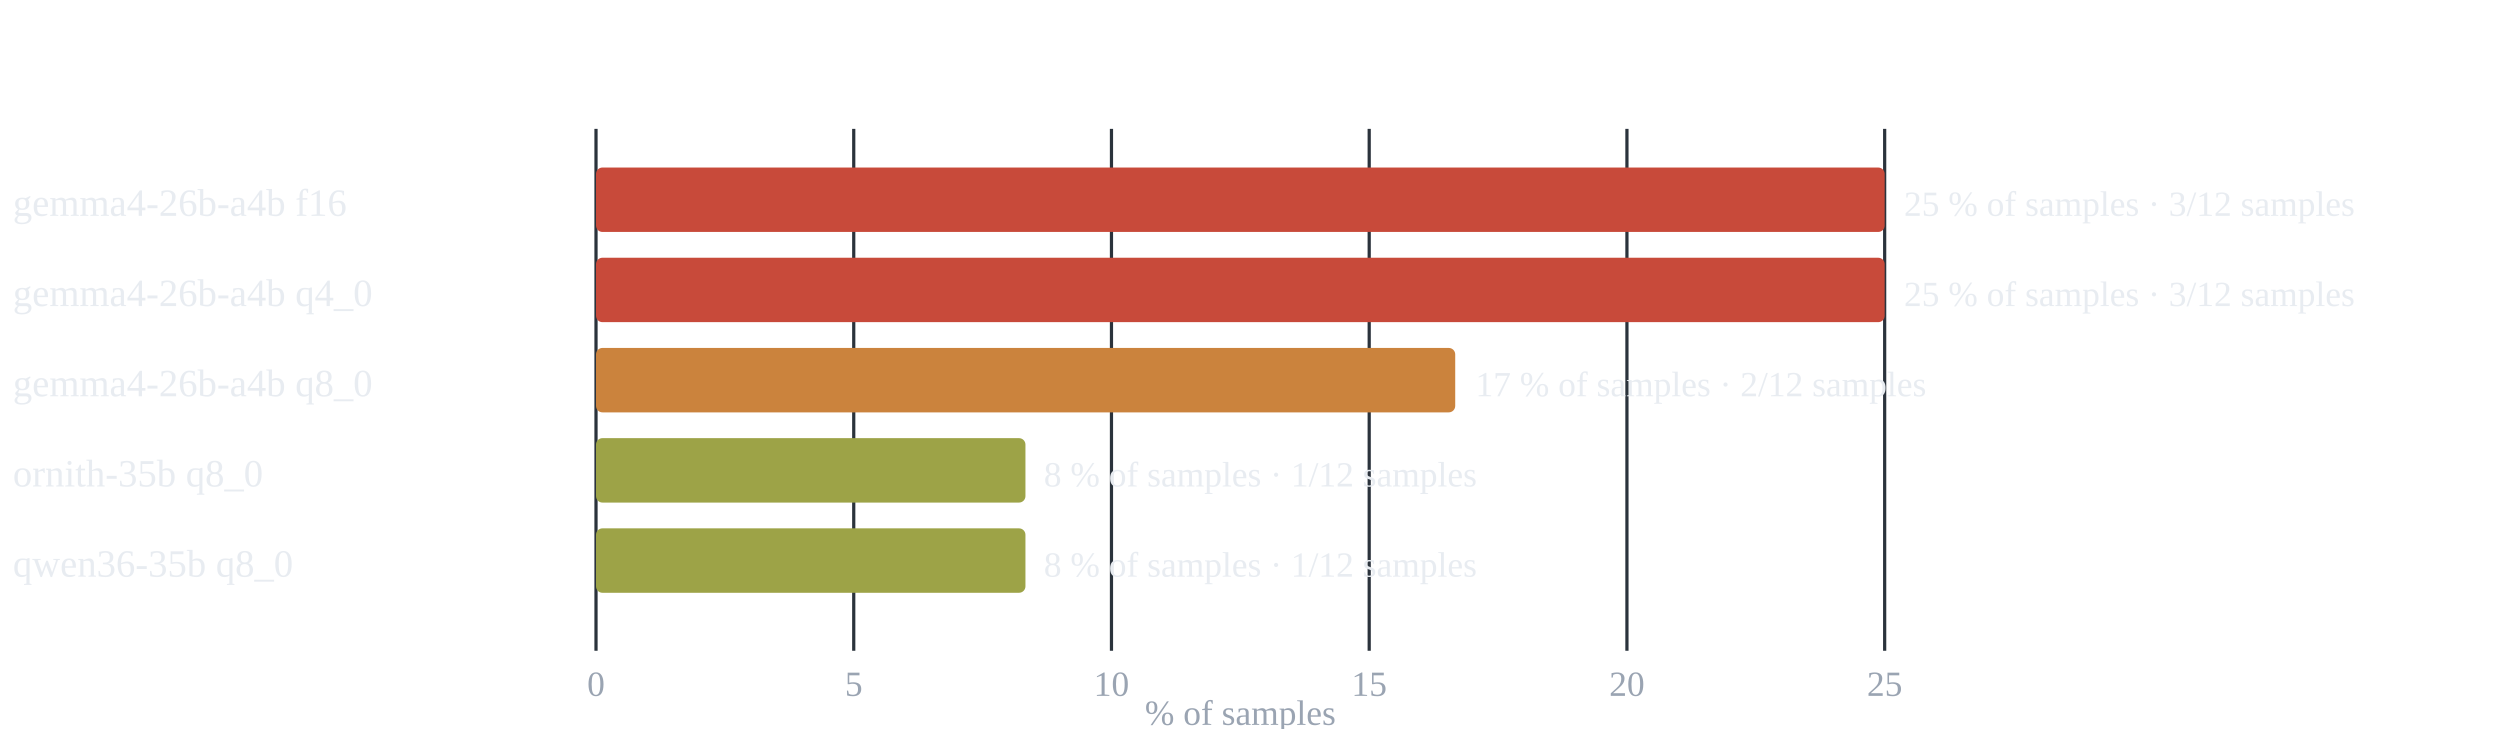
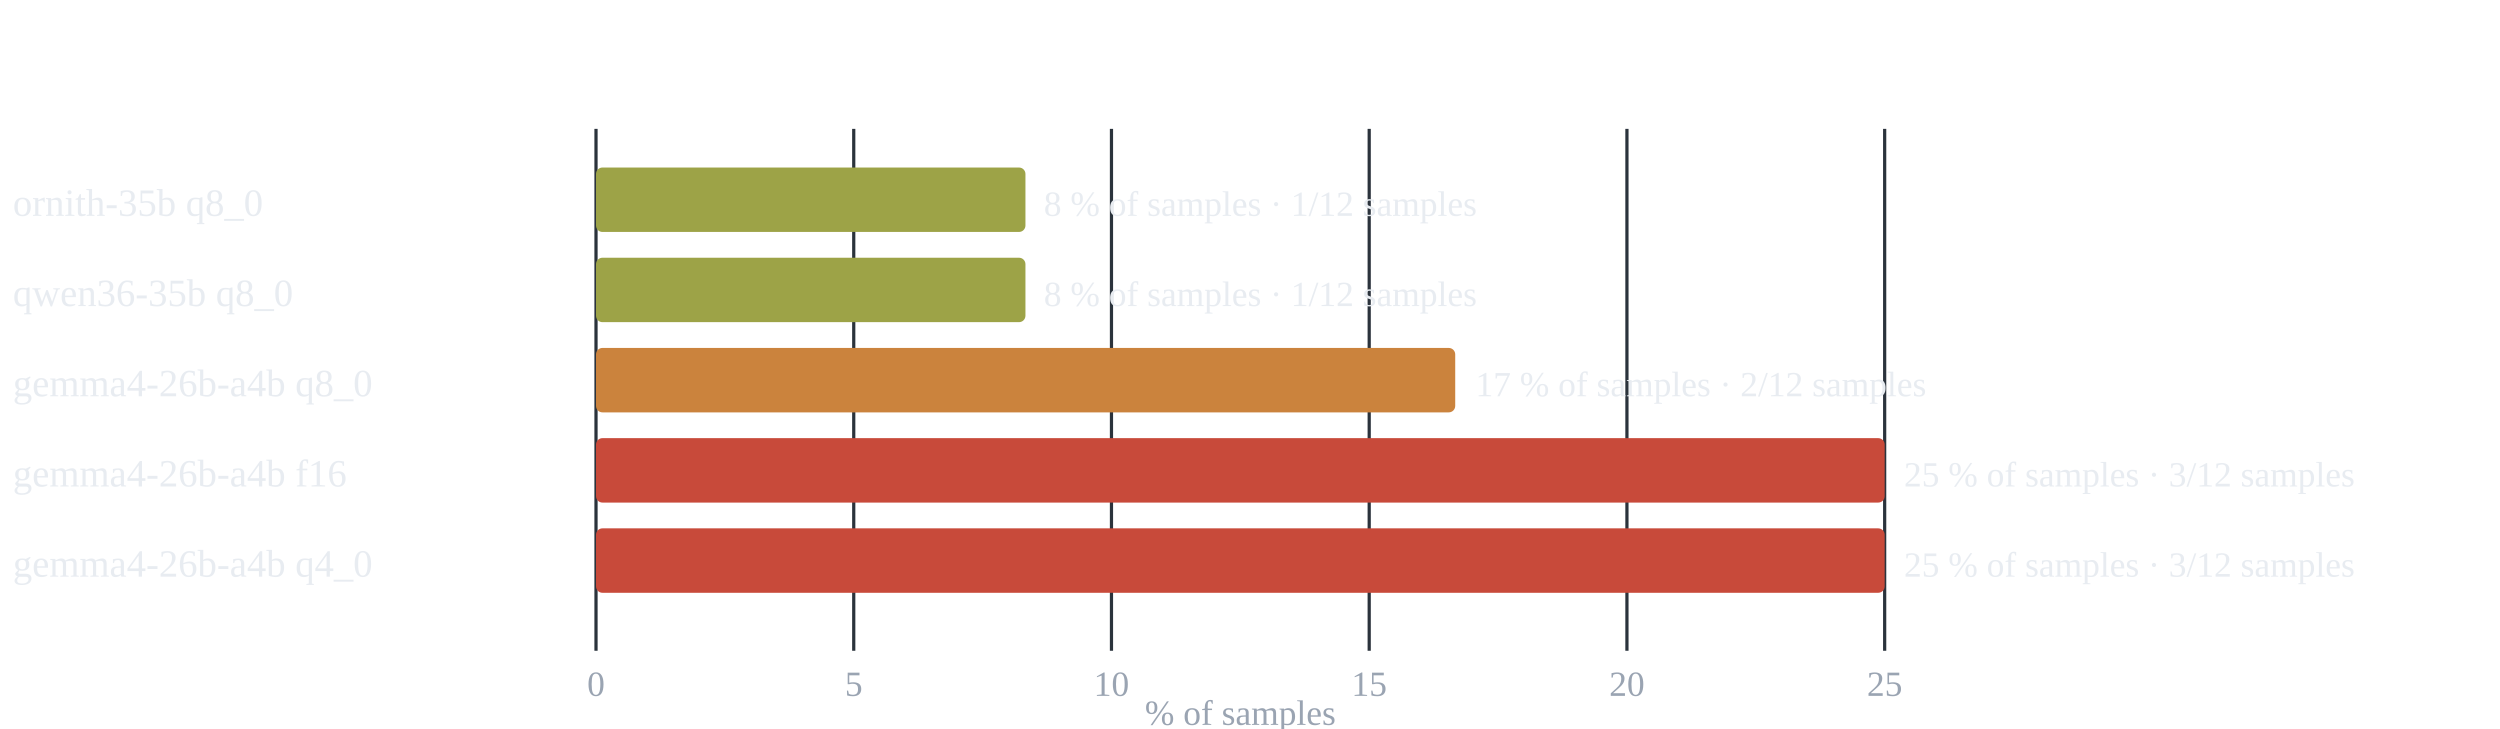
<svg xmlns="http://www.w3.org/2000/svg" width="776" height="226" role="img">
  <line x1="185" y1="40" x2="185" y2="202" fill="none" stroke="#2b333c" />
  <text x="185" y="216" fill="#9aa4b2" font-size="11" text-anchor="middle">0</text>
  <line x1="265" y1="40" x2="265" y2="202" fill="none" stroke="#2b333c" />
  <text x="265" y="216" fill="#9aa4b2" font-size="11" text-anchor="middle">5</text>
  <line x1="345" y1="40" x2="345" y2="202" fill="none" stroke="#2b333c" />
  <text x="345" y="216" fill="#9aa4b2" font-size="11" text-anchor="middle">10</text>
  <line x1="425" y1="40" x2="425" y2="202" fill="none" stroke="#2b333c" />
  <text x="425" y="216" fill="#9aa4b2" font-size="11" text-anchor="middle">15</text>
  <line x1="505" y1="40" x2="505" y2="202" fill="none" stroke="#2b333c" />
  <text x="505" y="216" fill="#9aa4b2" font-size="11" text-anchor="middle">20</text>
  <line x1="585" y1="40" x2="585" y2="202" fill="none" stroke="#2b333c" />
  <text x="585" y="216" fill="#9aa4b2" font-size="11" text-anchor="middle">25</text>
-   <text x="4" y="67" fill="#e8ecf1" font-size="12">gemma4-26b-a4b f16</text>
-   <rect x="185" y="52" width="400.0" height="20" rx="2" fill="rgb(200,74,58)" />
-   <text x="591" y="67" fill="#e8ecf1" font-size="11">25 % of samples · 3/12 samples</text>
-   <text x="4" y="95" fill="#e8ecf1" font-size="12">gemma4-26b-a4b q4_0</text>
-   <rect x="185" y="80" width="400.0" height="20" rx="2" fill="rgb(200,74,58)" />
-   <text x="591" y="95" fill="#e8ecf1" font-size="11">25 % of samples · 3/12 samples</text>
+   <text x="4" y="67" fill="#e8ecf1" font-size="12">ornith-35b q8_0</text>
+   <rect x="185" y="52" width="133.3" height="20" rx="2" fill="rgb(157,163,71)" />
+   <text x="324" y="67" fill="#e8ecf1" font-size="11">8 % of samples · 1/12 samples</text>
+   <text x="4" y="95" fill="#e8ecf1" font-size="12">qwen36-35b q8_0</text>
+   <rect x="185" y="80" width="133.3" height="20" rx="2" fill="rgb(157,163,71)" />
+   <text x="324" y="95" fill="#e8ecf1" font-size="11">8 % of samples · 1/12 samples</text>
  <text x="4" y="123" fill="#e8ecf1" font-size="12">gemma4-26b-a4b q8_0</text>
  <rect x="185" y="108" width="266.7" height="20" rx="2" fill="rgb(203,131,61)" />
  <text x="458" y="123" fill="#e8ecf1" font-size="11">17 % of samples · 2/12 samples</text>
-   <text x="4" y="151" fill="#e8ecf1" font-size="12">ornith-35b q8_0</text>
-   <rect x="185" y="136" width="133.3" height="20" rx="2" fill="rgb(157,163,71)" />
-   <text x="324" y="151" fill="#e8ecf1" font-size="11">8 % of samples · 1/12 samples</text>
-   <text x="4" y="179" fill="#e8ecf1" font-size="12">qwen36-35b q8_0</text>
-   <rect x="185" y="164" width="133.3" height="20" rx="2" fill="rgb(157,163,71)" />
-   <text x="324" y="179" fill="#e8ecf1" font-size="11">8 % of samples · 1/12 samples</text>
+   <text x="4" y="151" fill="#e8ecf1" font-size="12">gemma4-26b-a4b f16</text>
+   <rect x="185" y="136" width="400.0" height="20" rx="2" fill="rgb(200,74,58)" />
+   <text x="591" y="151" fill="#e8ecf1" font-size="11">25 % of samples · 3/12 samples</text>
+   <text x="4" y="179" fill="#e8ecf1" font-size="12">gemma4-26b-a4b q4_0</text>
+   <rect x="185" y="164" width="400.0" height="20" rx="2" fill="rgb(200,74,58)" />
+   <text x="591" y="179" fill="#e8ecf1" font-size="11">25 % of samples · 3/12 samples</text>
  <text x="385.0" y="225" fill="#9aa4b2" font-size="11" text-anchor="middle">% of samples</text>
</svg>
